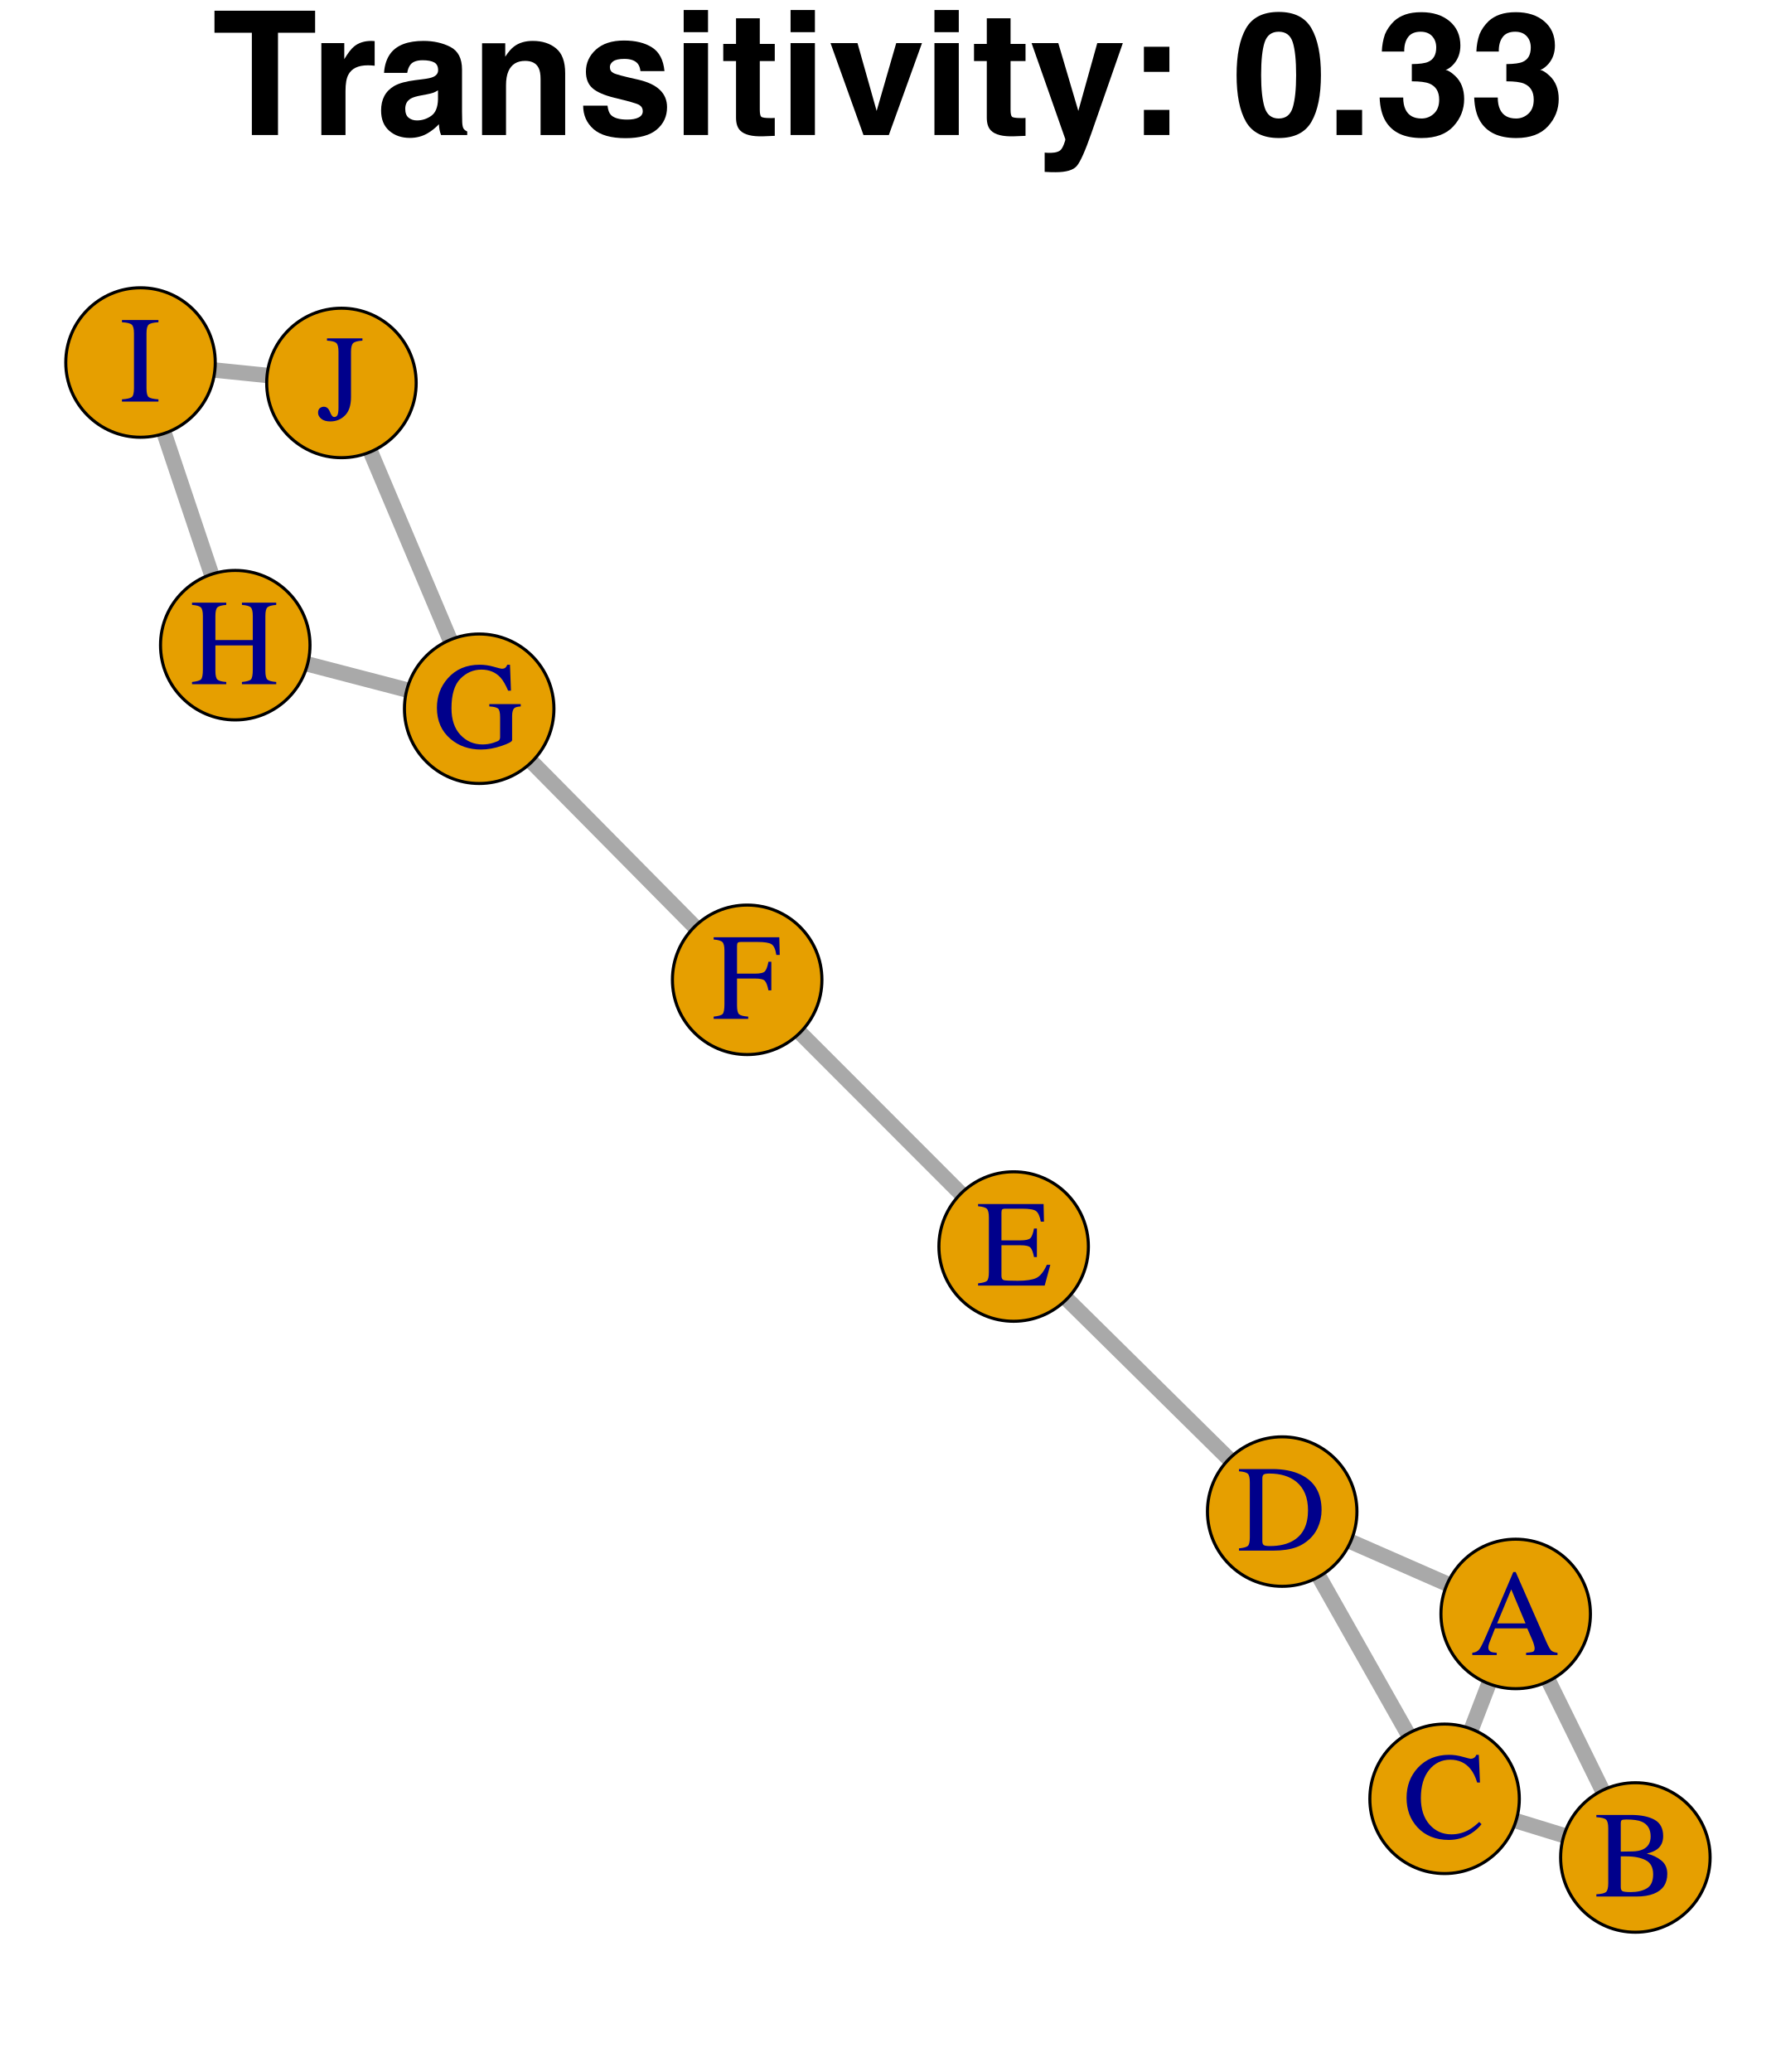
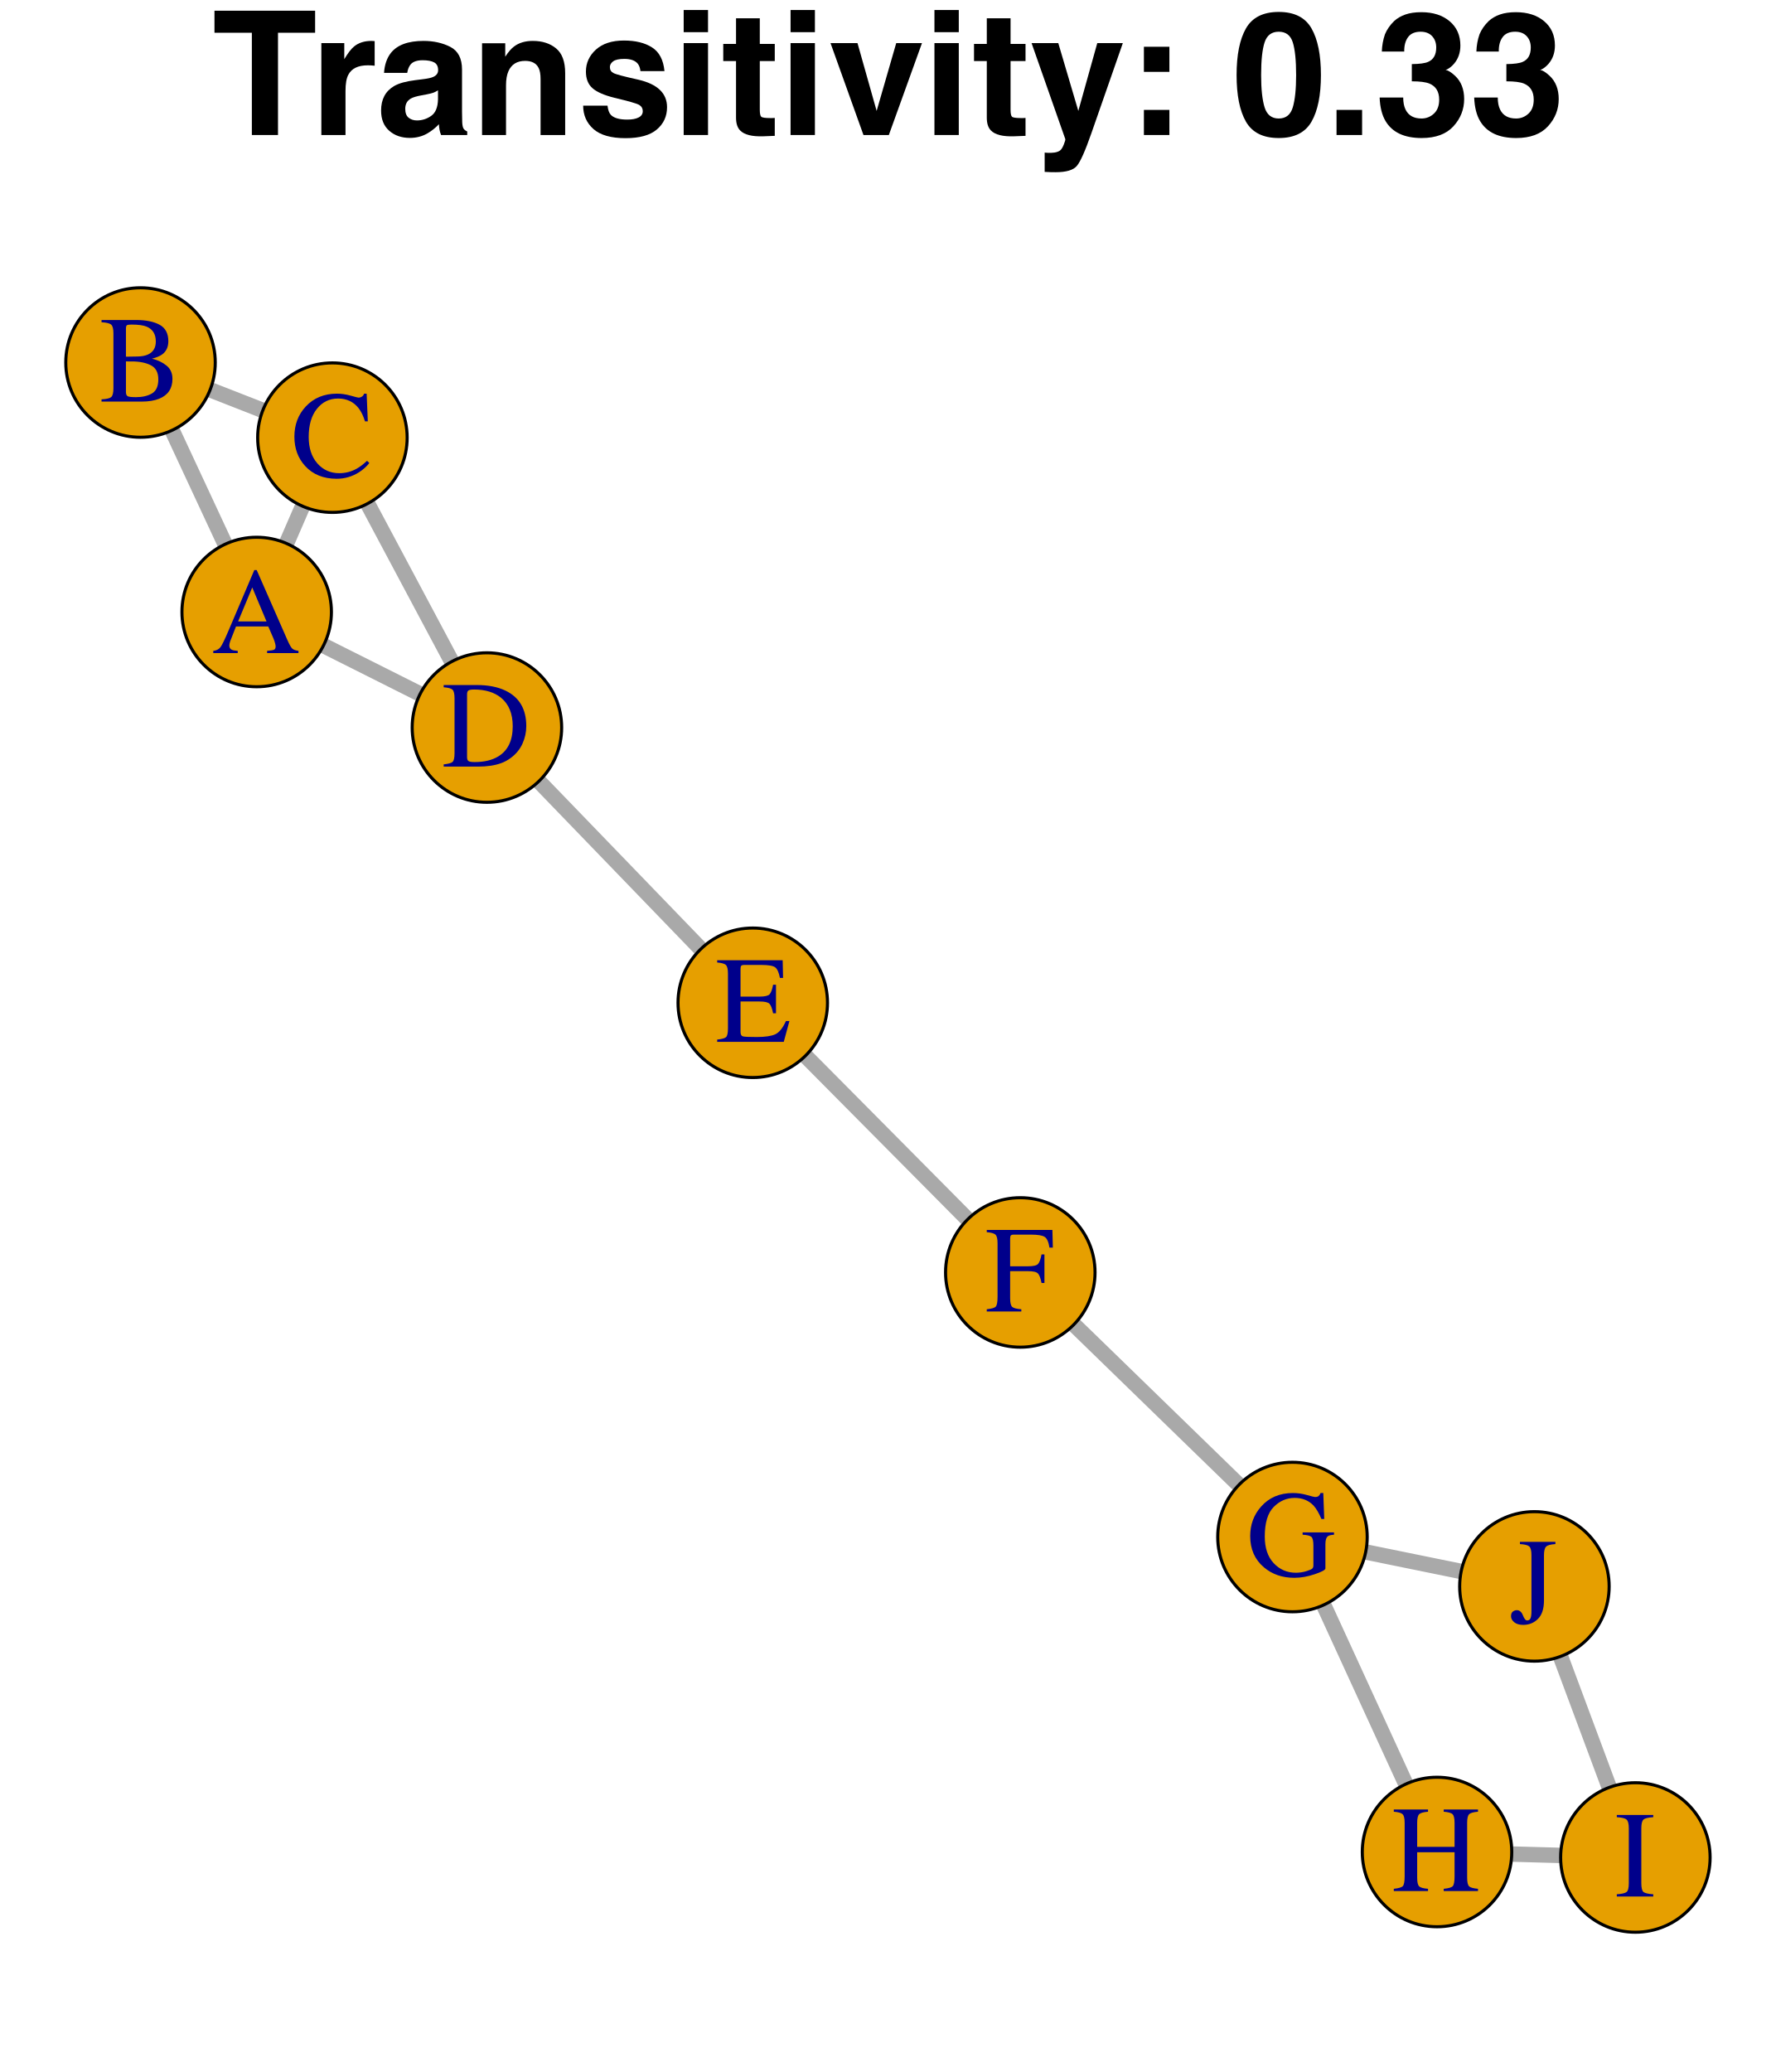
<svg xmlns="http://www.w3.org/2000/svg" xmlns:xlink="http://www.w3.org/1999/xlink" width="432" height="504" viewBox="0 0 432 504">
  <defs>
    <g>
      <g id="glyph-0-0">
        <path d="M 0.484 0 L 0.484 -19.844 L 20.969 -19.844 L 20.969 0 Z M 18.266 -2.703 L 18.266 -17.156 L 3.172 -17.156 L 3.172 -2.703 Z M 18.266 -2.703 " />
      </g>
      <g id="glyph-0-1">
        <path d="M 13.391 -7.703 L 9.922 -15.969 L 6.484 -7.703 Z M 0.438 0 L 0.438 -0.547 C 1.207 -0.629 1.785 -0.922 2.172 -1.422 C 2.555 -1.922 3.219 -3.273 4.156 -5.484 L 10.422 -20.203 L 11 -20.203 L 18.469 -3.188 C 18.969 -2.062 19.363 -1.363 19.656 -1.094 C 19.957 -0.82 20.461 -0.641 21.172 -0.547 L 21.172 0 L 13.531 0 L 13.531 -0.547 C 14.414 -0.617 14.984 -0.711 15.234 -0.828 C 15.484 -0.941 15.609 -1.219 15.609 -1.656 C 15.609 -1.801 15.562 -2.055 15.469 -2.422 C 15.375 -2.797 15.238 -3.191 15.062 -3.609 L 13.812 -6.484 L 5.969 -6.484 C 5.188 -4.523 4.719 -3.328 4.562 -2.891 C 4.414 -2.453 4.344 -2.109 4.344 -1.859 C 4.344 -1.348 4.547 -1 4.953 -0.812 C 5.203 -0.688 5.68 -0.598 6.391 -0.547 L 6.391 0 Z M 10.703 -20.203 Z M 10.703 -20.203 " />
      </g>
      <g id="glyph-0-2">
        <path d="M 8.922 -1.078 C 10.453 -1.078 11.734 -1.375 12.766 -1.969 C 13.805 -2.57 14.328 -3.719 14.328 -5.406 C 14.328 -7.082 13.719 -8.227 12.5 -8.844 C 11.289 -9.457 9.75 -9.766 7.875 -9.766 C 7.414 -9.766 7.125 -9.766 7 -9.766 C 6.883 -9.766 6.703 -9.77 6.453 -9.781 L 6.453 -2.312 C 6.453 -1.789 6.598 -1.453 6.891 -1.297 C 7.18 -1.148 7.859 -1.078 8.922 -1.078 Z M 0.516 -0.547 C 1.723 -0.609 2.504 -0.789 2.859 -1.094 C 3.223 -1.406 3.406 -2.125 3.406 -3.25 L 3.406 -16.594 C 3.406 -17.695 3.223 -18.406 2.859 -18.719 C 2.504 -19.039 1.723 -19.234 0.516 -19.297 L 0.516 -19.844 L 8.922 -19.844 C 11.328 -19.844 13.234 -19.457 14.641 -18.688 C 16.055 -17.914 16.766 -16.586 16.766 -14.703 C 16.766 -13.285 16.27 -12.211 15.281 -11.484 C 14.719 -11.066 13.883 -10.719 12.781 -10.438 C 14.156 -10.113 15.328 -9.562 16.297 -8.781 C 17.273 -8.008 17.766 -6.922 17.766 -5.516 C 17.766 -3.172 16.68 -1.562 14.516 -0.688 C 13.367 -0.227 11.961 0 10.297 0 L 0.516 0 Z M 9.297 -10.969 C 10.305 -10.988 11.145 -11.148 11.812 -11.453 C 13.082 -12.035 13.719 -13.086 13.719 -14.609 C 13.719 -16.391 12.984 -17.594 11.516 -18.219 C 10.703 -18.562 9.473 -18.734 7.828 -18.734 C 7.203 -18.734 6.816 -18.676 6.672 -18.562 C 6.523 -18.457 6.453 -18.172 6.453 -17.703 L 6.453 -10.922 Z M 9.297 -10.969 " />
      </g>
      <g id="glyph-0-3">
        <path d="M 11.109 -20.203 C 12.191 -20.203 13.301 -20.039 14.438 -19.719 C 15.582 -19.395 16.223 -19.234 16.359 -19.234 C 16.641 -19.234 16.906 -19.312 17.156 -19.469 C 17.414 -19.625 17.598 -19.867 17.703 -20.203 L 18.328 -20.203 L 18.609 -13.469 L 17.922 -13.469 C 17.516 -14.801 16.988 -15.879 16.344 -16.703 C 15.113 -18.242 13.457 -19.016 11.375 -19.016 C 9.281 -19.016 7.566 -18.18 6.234 -16.516 C 4.898 -14.859 4.234 -12.578 4.234 -9.672 C 4.234 -6.992 4.93 -4.852 6.328 -3.25 C 7.734 -1.656 9.508 -0.859 11.656 -0.859 C 13.207 -0.859 14.641 -1.234 15.953 -1.984 C 16.703 -2.398 17.523 -3.031 18.422 -3.875 L 18.984 -3.328 C 18.316 -2.484 17.492 -1.742 16.516 -1.109 C 14.828 -0.035 13.004 0.5 11.047 0.5 C 7.828 0.5 5.27 -0.531 3.375 -2.594 C 1.625 -4.5 0.75 -6.879 0.75 -9.734 C 0.75 -12.648 1.672 -15.098 3.516 -17.078 C 5.461 -19.16 7.992 -20.203 11.109 -20.203 Z M 11 -20.203 Z M 11 -20.203 " />
      </g>
      <g id="glyph-0-4">
        <path d="M 6.172 -2.312 C 6.172 -1.82 6.289 -1.5 6.531 -1.344 C 6.77 -1.188 7.266 -1.109 8.016 -1.109 C 10.359 -1.109 12.285 -1.57 13.797 -2.5 C 16.117 -3.926 17.281 -6.363 17.281 -9.812 C 17.281 -12.883 16.328 -15.203 14.422 -16.766 C 12.773 -18.086 10.598 -18.75 7.891 -18.75 C 7.223 -18.75 6.77 -18.676 6.531 -18.531 C 6.289 -18.383 6.172 -18.062 6.172 -17.562 Z M 0.484 -0.547 C 1.578 -0.66 2.289 -0.852 2.625 -1.125 C 2.957 -1.406 3.125 -2.113 3.125 -3.25 L 3.125 -16.594 C 3.125 -17.688 2.961 -18.391 2.641 -18.703 C 2.316 -19.016 1.598 -19.211 0.484 -19.297 L 0.484 -19.844 L 8.562 -19.844 C 11.289 -19.844 13.598 -19.395 15.484 -18.5 C 18.879 -16.883 20.578 -14.004 20.578 -9.859 C 20.578 -8.367 20.27 -6.945 19.656 -5.594 C 19.051 -4.25 18.133 -3.113 16.906 -2.188 C 16.125 -1.594 15.312 -1.145 14.469 -0.844 C 12.938 -0.281 11.051 0 8.812 0 L 0.484 0 Z M 0.484 -0.547 " />
      </g>
      <g id="glyph-0-5">
        <path d="M 0.344 -0.547 C 1.445 -0.66 2.16 -0.852 2.484 -1.125 C 2.805 -1.406 2.969 -2.113 2.969 -3.25 L 2.969 -16.594 C 2.969 -17.656 2.805 -18.348 2.484 -18.672 C 2.16 -19.004 1.445 -19.211 0.344 -19.297 L 0.344 -19.844 L 16.281 -19.844 L 16.375 -15.547 L 15.609 -15.547 C 15.359 -16.867 14.977 -17.723 14.469 -18.109 C 13.969 -18.504 12.836 -18.703 11.078 -18.703 L 7 -18.703 C 6.562 -18.703 6.289 -18.629 6.188 -18.484 C 6.082 -18.348 6.031 -18.086 6.031 -17.703 L 6.031 -11 L 10.656 -11 C 11.926 -11 12.738 -11.188 13.094 -11.562 C 13.445 -11.945 13.734 -12.723 13.953 -13.891 L 14.656 -13.891 L 14.656 -6.938 L 13.953 -6.938 C 13.723 -8.102 13.43 -8.875 13.078 -9.25 C 12.723 -9.625 11.914 -9.812 10.656 -9.812 L 6.031 -9.812 L 6.031 -2.391 C 6.031 -1.797 6.219 -1.441 6.594 -1.328 C 6.969 -1.223 8.094 -1.172 9.969 -1.172 C 12 -1.172 13.5 -1.391 14.469 -1.828 C 15.438 -2.273 16.305 -3.352 17.078 -5.062 L 17.922 -5.062 L 16.547 0 L 0.344 0 Z M 9.188 -19.844 Z M 9.188 -19.844 " />
      </g>
      <g id="glyph-0-6">
        <path d="M 0.344 -0.547 C 1.52 -0.672 2.25 -0.883 2.531 -1.188 C 2.82 -1.5 2.969 -2.305 2.969 -3.609 L 2.969 -16.594 C 2.969 -17.656 2.805 -18.348 2.484 -18.672 C 2.16 -19.004 1.445 -19.211 0.344 -19.297 L 0.344 -19.844 L 16.312 -19.844 L 16.422 -15.547 L 15.594 -15.547 C 15.383 -16.922 14.992 -17.789 14.422 -18.156 C 13.859 -18.52 12.742 -18.703 11.078 -18.703 L 6.969 -18.703 C 6.57 -18.703 6.316 -18.633 6.203 -18.5 C 6.086 -18.363 6.031 -18.098 6.031 -17.703 L 6.031 -11 L 10.375 -11 C 11.656 -11 12.469 -11.188 12.812 -11.562 C 13.164 -11.945 13.453 -12.723 13.672 -13.891 L 14.375 -13.891 L 14.375 -6.938 L 13.672 -6.938 C 13.441 -8.102 13.148 -8.875 12.797 -9.25 C 12.453 -9.625 11.645 -9.812 10.375 -9.812 L 6.031 -9.812 L 6.031 -3.25 C 6.031 -2.145 6.195 -1.438 6.531 -1.125 C 6.875 -0.82 7.613 -0.629 8.75 -0.547 L 8.75 0 L 0.344 0 Z M 0.344 -0.547 " />
      </g>
      <g id="glyph-0-7">
        <path d="M 11.109 -20.203 C 12.266 -20.203 13.406 -20.039 14.531 -19.719 C 15.656 -19.395 16.301 -19.234 16.469 -19.234 C 16.895 -19.234 17.195 -19.316 17.375 -19.484 C 17.562 -19.648 17.719 -19.891 17.844 -20.203 L 18.5 -20.203 L 18.734 -13.891 L 18.047 -13.891 C 17.43 -15.336 16.797 -16.422 16.141 -17.141 C 14.961 -18.391 13.426 -19.016 11.531 -19.016 C 9.602 -19.016 7.91 -18.285 6.453 -16.828 C 4.992 -15.367 4.266 -12.961 4.266 -9.609 C 4.266 -6.848 4.988 -4.691 6.438 -3.141 C 7.895 -1.586 9.695 -0.812 11.844 -0.812 C 12.195 -0.812 12.617 -0.844 13.109 -0.906 C 13.598 -0.977 14.062 -1.086 14.5 -1.234 C 15.219 -1.461 15.66 -1.66 15.828 -1.828 C 16.004 -2.004 16.094 -2.258 16.094 -2.594 L 16.094 -7.391 C 16.094 -8.535 15.93 -9.25 15.609 -9.531 C 15.285 -9.82 14.57 -10 13.469 -10.062 L 13.469 -10.625 L 21.109 -10.625 L 21.109 -10.062 C 20.367 -10.008 19.875 -9.891 19.625 -9.703 C 19.219 -9.391 19.016 -8.742 19.016 -7.766 L 19.016 -1.859 C 19.016 -1.504 18.148 -1.035 16.422 -0.453 C 14.703 0.129 13.047 0.422 11.453 0.422 C 8.523 0.422 6.055 -0.43 4.047 -2.141 C 1.828 -4.023 0.719 -6.555 0.719 -9.734 C 0.719 -12.523 1.602 -14.914 3.375 -16.906 C 5.312 -19.102 7.891 -20.203 11.109 -20.203 Z M 10.625 -20.203 Z M 10.625 -20.203 " />
      </g>
      <g id="glyph-0-8">
        <path d="M 0.484 -0.547 C 1.648 -0.672 2.379 -0.883 2.672 -1.188 C 2.973 -1.5 3.125 -2.305 3.125 -3.609 L 3.125 -16.594 C 3.125 -17.664 2.957 -18.363 2.625 -18.688 C 2.301 -19.008 1.586 -19.211 0.484 -19.297 L 0.484 -19.844 L 8.812 -19.844 L 8.812 -19.297 C 7.707 -19.211 6.988 -19.008 6.656 -18.688 C 6.332 -18.363 6.172 -17.664 6.172 -16.594 L 6.172 -10.75 L 15.266 -10.75 L 15.266 -16.594 C 15.266 -17.664 15.102 -18.363 14.781 -18.688 C 14.457 -19.008 13.738 -19.211 12.625 -19.297 L 12.625 -19.844 L 20.969 -19.844 L 20.969 -19.297 C 19.863 -19.211 19.145 -19.008 18.812 -18.688 C 18.488 -18.363 18.328 -17.664 18.328 -16.594 L 18.328 -3.25 C 18.328 -2.156 18.488 -1.453 18.812 -1.141 C 19.145 -0.836 19.863 -0.641 20.969 -0.547 L 20.969 0 L 12.625 0 L 12.625 -0.547 C 13.812 -0.66 14.547 -0.875 14.828 -1.188 C 15.117 -1.5 15.266 -2.305 15.266 -3.609 L 15.266 -9.438 L 6.172 -9.438 L 6.172 -3.25 C 6.172 -2.156 6.332 -1.453 6.656 -1.141 C 6.988 -0.828 7.707 -0.629 8.812 -0.547 L 8.812 0 L 0.484 0 Z M 0.484 -0.547 " />
      </g>
      <g id="glyph-0-9">
        <path d="M 0.484 -0.547 C 1.703 -0.629 2.492 -0.812 2.859 -1.094 C 3.223 -1.375 3.406 -2.094 3.406 -3.25 L 3.406 -16.594 C 3.406 -17.695 3.223 -18.406 2.859 -18.719 C 2.492 -19.039 1.703 -19.234 0.484 -19.297 L 0.484 -19.844 L 9.359 -19.844 L 9.359 -19.297 C 8.141 -19.234 7.348 -19.039 6.984 -18.719 C 6.629 -18.406 6.453 -17.695 6.453 -16.594 L 6.453 -3.25 C 6.453 -2.094 6.629 -1.375 6.984 -1.094 C 7.348 -0.812 8.141 -0.629 9.359 -0.547 L 9.359 0 L 0.484 0 Z M 4.922 -19.844 Z M 4.922 -19.844 " />
      </g>
      <g id="glyph-0-10">
        <path d="M 0.312 -1.734 C 0.312 -2.266 0.457 -2.645 0.75 -2.875 C 1.051 -3.102 1.375 -3.219 1.719 -3.219 C 2.383 -3.219 2.879 -2.801 3.203 -1.969 C 3.523 -1.133 3.867 -0.719 4.234 -0.719 C 4.617 -0.719 4.891 -0.891 5.047 -1.234 C 5.203 -1.578 5.281 -2.172 5.281 -3.016 L 5.281 -16.594 C 5.281 -17.707 5.098 -18.422 4.734 -18.734 C 4.367 -19.047 3.617 -19.234 2.484 -19.297 L 2.484 -19.844 L 11.109 -19.844 L 11.109 -19.297 C 9.941 -19.223 9.188 -19.016 8.844 -18.672 C 8.5 -18.328 8.328 -17.633 8.328 -16.594 L 8.328 -5.578 C 8.328 -3.566 7.844 -2.078 6.875 -1.109 C 5.906 -0.129 4.707 0.359 3.281 0.359 C 2.344 0.359 1.613 0.145 1.094 -0.281 C 0.57 -0.719 0.312 -1.203 0.312 -1.734 Z M 0.312 -1.734 " />
      </g>
      <g id="glyph-1-0">
        <path d="M 3.156 0 L 3.156 -30.234 L 27.5 -30.234 L 27.5 0 Z M 23.734 -3.781 L 23.734 -26.453 L 6.938 -26.453 L 6.938 -3.781 Z M 23.734 -3.781 " />
      </g>
      <g id="glyph-1-1">
        <path d="M 25.156 -30.234 L 25.156 -24.875 L 16.125 -24.875 L 16.125 0 L 9.766 0 L 9.766 -24.875 L 0.672 -24.875 L 0.672 -30.234 Z M 25.156 -30.234 " />
      </g>
      <g id="glyph-1-2">
        <path d="M 14.875 -22.891 C 14.977 -22.891 15.066 -22.883 15.141 -22.875 C 15.223 -22.863 15.391 -22.852 15.641 -22.844 L 15.641 -16.859 C 15.273 -16.898 14.945 -16.926 14.656 -16.938 C 14.375 -16.945 14.145 -16.953 13.969 -16.953 C 11.613 -16.953 10.035 -16.188 9.234 -14.656 C 8.773 -13.801 8.547 -12.477 8.547 -10.688 L 8.547 0 L 2.672 0 L 2.672 -22.359 L 8.25 -22.359 L 8.25 -18.453 C 9.145 -19.941 9.93 -20.961 10.609 -21.516 C 11.703 -22.43 13.125 -22.891 14.875 -22.891 Z M 14.875 -22.891 " />
      </g>
      <g id="glyph-1-3">
        <path d="M 15.047 -10.875 C 14.68 -10.633 14.312 -10.441 13.938 -10.297 C 13.562 -10.16 13.047 -10.031 12.391 -9.906 L 11.078 -9.656 C 9.848 -9.438 8.961 -9.172 8.422 -8.859 C 7.523 -8.328 7.078 -7.5 7.078 -6.375 C 7.078 -5.375 7.352 -4.648 7.906 -4.203 C 8.457 -3.766 9.129 -3.547 9.922 -3.547 C 11.18 -3.547 12.336 -3.914 13.391 -4.656 C 14.453 -5.395 15.004 -6.742 15.047 -8.703 Z M 11.5 -13.594 C 12.582 -13.727 13.359 -13.898 13.828 -14.109 C 14.66 -14.461 15.078 -15.016 15.078 -15.766 C 15.078 -16.68 14.758 -17.312 14.125 -17.656 C 13.488 -18.008 12.555 -18.188 11.328 -18.188 C 9.941 -18.188 8.961 -17.848 8.391 -17.172 C 7.973 -16.66 7.695 -15.973 7.562 -15.109 L 1.922 -15.109 C 2.047 -17.066 2.594 -18.676 3.562 -19.938 C 5.113 -21.906 7.77 -22.891 11.531 -22.891 C 13.977 -22.891 16.148 -22.406 18.047 -21.438 C 19.941 -20.457 20.891 -18.625 20.891 -15.938 L 20.891 -5.688 C 20.891 -4.969 20.906 -4.102 20.938 -3.094 C 20.977 -2.332 21.094 -1.812 21.281 -1.531 C 21.477 -1.258 21.77 -1.035 22.156 -0.859 L 22.156 0 L 15.797 0 C 15.617 -0.445 15.492 -0.867 15.422 -1.266 C 15.348 -1.66 15.297 -2.113 15.266 -2.625 C 14.453 -1.75 13.52 -1.004 12.469 -0.391 C 11.207 0.336 9.785 0.703 8.203 0.703 C 6.18 0.703 4.508 0.125 3.188 -1.031 C 1.863 -2.188 1.203 -3.828 1.203 -5.953 C 1.203 -8.691 2.266 -10.68 4.391 -11.922 C 5.547 -12.586 7.254 -13.062 9.516 -13.344 Z M 11.812 -22.953 Z M 11.812 -22.953 " />
      </g>
      <g id="glyph-1-4">
        <path d="M 15.109 -22.891 C 17.422 -22.891 19.312 -22.281 20.781 -21.062 C 22.25 -19.852 22.984 -17.848 22.984 -15.047 L 22.984 0 L 17 0 L 17 -13.594 C 17 -14.77 16.844 -15.672 16.531 -16.297 C 15.957 -17.453 14.863 -18.031 13.25 -18.031 C 11.27 -18.031 9.91 -17.188 9.172 -15.5 C 8.785 -14.613 8.594 -13.477 8.594 -12.094 L 8.594 0 L 2.766 0 L 2.766 -22.312 L 8.406 -22.312 L 8.406 -19.047 C 9.156 -20.203 9.867 -21.031 10.547 -21.531 C 11.742 -22.438 13.266 -22.891 15.109 -22.891 Z M 12.969 -22.953 Z M 12.969 -22.953 " />
      </g>
      <g id="glyph-1-5">
        <path d="M 7.281 -7.141 C 7.406 -6.098 7.672 -5.359 8.078 -4.922 C 8.805 -4.141 10.145 -3.75 12.094 -3.75 C 13.25 -3.75 14.164 -3.922 14.844 -4.266 C 15.52 -4.609 15.859 -5.117 15.859 -5.797 C 15.859 -6.453 15.582 -6.953 15.031 -7.297 C 14.488 -7.641 12.457 -8.227 8.938 -9.062 C 6.406 -9.695 4.625 -10.484 3.594 -11.422 C 2.551 -12.348 2.031 -13.688 2.031 -15.438 C 2.031 -17.508 2.836 -19.285 4.453 -20.766 C 6.078 -22.242 8.359 -22.984 11.297 -22.984 C 14.086 -22.984 16.359 -22.426 18.109 -21.312 C 19.867 -20.195 20.879 -18.273 21.141 -15.547 L 15.297 -15.547 C 15.211 -16.297 15 -16.891 14.656 -17.328 C 14.02 -18.117 12.926 -18.516 11.375 -18.516 C 10.102 -18.516 9.195 -18.316 8.656 -17.922 C 8.125 -17.523 7.859 -17.062 7.859 -16.531 C 7.859 -15.863 8.145 -15.379 8.719 -15.078 C 9.289 -14.766 11.32 -14.223 14.812 -13.453 C 17.133 -12.91 18.875 -12.082 20.031 -10.969 C 21.188 -9.852 21.766 -8.453 21.766 -6.766 C 21.766 -4.555 20.938 -2.75 19.281 -1.344 C 17.633 0.062 15.094 0.766 11.656 0.766 C 8.133 0.766 5.535 0.023 3.859 -1.453 C 2.191 -2.941 1.359 -4.836 1.359 -7.141 Z M 11.75 -22.953 Z M 11.75 -22.953 " />
      </g>
      <g id="glyph-1-6">
        <path d="M 8.734 -25.016 L 2.812 -25.016 L 2.812 -30.406 L 8.734 -30.406 Z M 2.812 -22.359 L 8.734 -22.359 L 8.734 0 L 2.812 0 Z M 2.812 -22.359 " />
      </g>
      <g id="glyph-1-7">
        <path d="M 0.438 -17.984 L 0.438 -22.156 L 3.547 -22.156 L 3.547 -28.391 L 9.328 -28.391 L 9.328 -22.156 L 12.969 -22.156 L 12.969 -17.984 L 9.328 -17.984 L 9.328 -6.172 C 9.328 -5.254 9.441 -4.68 9.672 -4.453 C 9.91 -4.234 10.625 -4.125 11.812 -4.125 C 11.988 -4.125 12.176 -4.125 12.375 -4.125 C 12.57 -4.133 12.77 -4.145 12.969 -4.156 L 12.969 0.203 L 10.188 0.312 C 7.426 0.406 5.539 -0.07 4.531 -1.125 C 3.875 -1.801 3.547 -2.832 3.547 -4.219 L 3.547 -17.984 Z M 0.438 -17.984 " />
      </g>
      <g id="glyph-1-8">
        <path d="M 16.516 -22.359 L 22.781 -22.359 L 14.719 0 L 8.547 0 L 0.531 -22.359 L 7.094 -22.359 L 11.75 -5.859 Z M 16.516 -22.359 " />
      </g>
      <g id="glyph-1-9">
        <path d="M 3.625 4.281 L 4.375 4.328 C 4.945 4.359 5.488 4.336 6 4.266 C 6.52 4.191 6.961 4.035 7.328 3.797 C 7.66 3.566 7.973 3.082 8.266 2.344 C 8.566 1.602 8.691 1.148 8.641 0.984 L 0.438 -22.359 L 6.938 -22.359 L 11.812 -5.859 L 16.422 -22.359 L 22.641 -22.359 L 14.969 -0.375 C 13.488 3.863 12.316 6.492 11.453 7.516 C 10.598 8.535 8.879 9.047 6.297 9.047 C 5.773 9.047 5.359 9.039 5.047 9.031 C 4.734 9.031 4.258 9.008 3.625 8.969 Z M 11.547 -22.953 Z M 11.547 -22.953 " />
      </g>
      <g id="glyph-1-10">
        <path d="M 4.766 -21.469 L 10.969 -21.469 L 10.969 -15.359 L 4.766 -15.359 Z M 4.766 -6.109 L 10.969 -6.109 L 10.969 0 L 4.766 0 Z M 4.766 -6.109 " />
      </g>
      <g id="glyph-1-11">
</g>
      <g id="glyph-1-12">
        <path d="M 7.281 -14.578 C 7.281 -11.16 7.562 -8.547 8.125 -6.734 C 8.688 -4.922 9.832 -4.016 11.562 -4.016 C 13.301 -4.016 14.441 -4.922 14.984 -6.734 C 15.523 -8.547 15.797 -11.16 15.797 -14.578 C 15.797 -18.16 15.523 -20.812 14.984 -22.531 C 14.441 -24.258 13.301 -25.125 11.562 -25.125 C 9.832 -25.125 8.688 -24.258 8.125 -22.531 C 7.562 -20.812 7.281 -18.16 7.281 -14.578 Z M 11.562 -29.938 C 15.352 -29.938 18.008 -28.602 19.531 -25.938 C 21.062 -23.27 21.828 -19.484 21.828 -14.578 C 21.828 -9.672 21.062 -5.891 19.531 -3.234 C 18.008 -0.586 15.352 0.734 11.562 0.734 C 7.781 0.734 5.125 -0.586 3.594 -3.234 C 2.07 -5.891 1.312 -9.672 1.312 -14.578 C 1.312 -19.484 2.07 -23.27 3.594 -25.938 C 5.125 -28.602 7.781 -29.938 11.562 -29.938 Z M 11.562 -29.938 " />
      </g>
      <g id="glyph-1-13">
        <path d="M 2.625 -6.109 L 8.844 -6.109 L 8.844 0 L 2.625 0 Z M 2.625 -6.109 " />
      </g>
      <g id="glyph-1-14">
        <path d="M 6.844 -9.125 C 6.844 -7.938 7.035 -6.953 7.422 -6.172 C 8.129 -4.734 9.422 -4.016 11.297 -4.016 C 12.441 -4.016 13.441 -4.406 14.297 -5.188 C 15.16 -5.977 15.594 -7.113 15.594 -8.594 C 15.594 -10.551 14.797 -11.859 13.203 -12.516 C 12.305 -12.879 10.883 -13.062 8.938 -13.062 L 8.938 -17.25 C 10.844 -17.27 12.172 -17.453 12.922 -17.797 C 14.223 -18.367 14.875 -19.531 14.875 -21.281 C 14.875 -22.414 14.539 -23.336 13.875 -24.047 C 13.207 -24.766 12.273 -25.125 11.078 -25.125 C 9.691 -25.125 8.676 -24.688 8.031 -23.812 C 7.383 -22.938 7.07 -21.766 7.094 -20.297 L 1.641 -20.297 C 1.691 -21.773 1.945 -23.176 2.406 -24.5 C 2.883 -25.664 3.633 -26.742 4.656 -27.734 C 5.414 -28.422 6.32 -28.945 7.375 -29.312 C 8.438 -29.688 9.734 -29.875 11.266 -29.875 C 14.109 -29.875 16.398 -29.141 18.141 -27.672 C 19.879 -26.203 20.75 -24.234 20.75 -21.766 C 20.75 -20.016 20.234 -18.535 19.203 -17.328 C 18.547 -16.578 17.859 -16.066 17.141 -15.797 C 17.672 -15.797 18.438 -15.336 19.438 -14.422 C 20.926 -13.035 21.672 -11.145 21.672 -8.75 C 21.672 -6.238 20.801 -4.031 19.062 -2.125 C 17.32 -0.219 14.742 0.734 11.328 0.734 C 7.109 0.734 4.18 -0.641 2.547 -3.391 C 1.68 -4.848 1.203 -6.758 1.109 -9.125 Z M 6.844 -9.125 " />
      </g>
    </g>
  </defs>
  <rect x="-43.2" y="-50.4" width="518.4" height="604.8" fill="rgb(100%, 100%, 100%)" fill-opacity="1" />
-   <path fill="none" stroke-width="3.75" stroke-linecap="round" stroke-linejoin="round" stroke="rgb(66.275%, 66.275%, 66.275%)" stroke-opacity="1" stroke-miterlimit="10" d="M 376.727 408.898 L 389.801 435.5 " />
-   <path fill="none" stroke-width="3.75" stroke-linecap="round" stroke-linejoin="round" stroke="rgb(66.275%, 66.275%, 66.275%)" stroke-opacity="1" stroke-miterlimit="10" d="M 362.18 409.547 L 357.938 420.578 " />
-   <path fill="none" stroke-width="3.75" stroke-linecap="round" stroke-linejoin="round" stroke="rgb(66.275%, 66.275%, 66.275%)" stroke-opacity="1" stroke-miterlimit="10" d="M 352.055 385.281 L 328.559 374.98 " />
-   <path fill="none" stroke-width="3.75" stroke-linecap="round" stroke-linejoin="round" stroke="rgb(66.275%, 66.275%, 66.275%)" stroke-opacity="1" stroke-miterlimit="10" d="M 380.438 446.477 L 368.789 442.895 " />
-   <path fill="none" stroke-width="3.75" stroke-linecap="round" stroke-linejoin="round" stroke="rgb(66.275%, 66.275%, 66.275%)" stroke-opacity="1" stroke-miterlimit="10" d="M 342.461 421.723 L 320.855 383.508 " />
-   <path fill="none" stroke-width="3.75" stroke-linecap="round" stroke-linejoin="round" stroke="rgb(66.275%, 66.275%, 66.275%)" stroke-opacity="1" stroke-miterlimit="10" d="M 298.965 354.91 L 259.52 315.98 " />
-   <path fill="none" stroke-width="3.75" stroke-linecap="round" stroke-linejoin="round" stroke="rgb(66.275%, 66.275%, 66.275%)" stroke-opacity="1" stroke-miterlimit="10" d="M 233.73 290.348 L 194.609 251.195 " />
-   <path fill="none" stroke-width="3.75" stroke-linecap="round" stroke-linejoin="round" stroke="rgb(66.275%, 66.275%, 66.275%)" stroke-opacity="1" stroke-miterlimit="10" d="M 168.973 225.402 L 129.348 185.324 " />
-   <path fill="none" stroke-width="3.75" stroke-linecap="round" stroke-linejoin="round" stroke="rgb(66.275%, 66.275%, 66.275%)" stroke-opacity="1" stroke-miterlimit="10" d="M 98.969 167.812 L 74.82 161.52 " />
-   <path fill="none" stroke-width="3.75" stroke-linecap="round" stroke-linejoin="round" stroke="rgb(66.275%, 66.275%, 66.275%)" stroke-opacity="1" stroke-miterlimit="10" d="M 109.484 155.648 L 90.141 109.898 " />
-   <path fill="none" stroke-width="3.75" stroke-linecap="round" stroke-linejoin="round" stroke="rgb(66.275%, 66.275%, 66.275%)" stroke-opacity="1" stroke-miterlimit="10" d="M 51.449 139.695 L 39.961 105.422 " />
-   <path fill="none" stroke-width="3.75" stroke-linecap="round" stroke-linejoin="round" stroke="rgb(66.275%, 66.275%, 66.275%)" stroke-opacity="1" stroke-miterlimit="10" d="M 52.27 90.02 L 64.969 91.312 " />
-   <path fill-rule="nonzero" fill="rgb(90.196%, 62.353%, 0%)" fill-opacity="1" stroke-width="0.75" stroke-linecap="round" stroke-linejoin="round" stroke="rgb(0%, 0%, 0%)" stroke-opacity="1" stroke-miterlimit="10" d="M 386.887 392.578 C 386.887 402.621 378.746 410.762 368.707 410.762 C 358.664 410.762 350.523 402.621 350.523 392.578 C 350.523 382.539 358.664 374.398 368.707 374.398 C 378.746 374.398 386.887 382.539 386.887 392.578 " />
+   <path fill="none" stroke-width="3.75" stroke-linecap="round" stroke-linejoin="round" stroke="rgb(66.275%, 66.275%, 66.275%)" stroke-opacity="1" stroke-miterlimit="10" d="M 54.766 132.383 L 41.855 104.664 " />
+   <path fill="none" stroke-width="3.75" stroke-linecap="round" stroke-linejoin="round" stroke="rgb(66.275%, 66.275%, 66.275%)" stroke-opacity="1" stroke-miterlimit="10" d="M 69.684 132.188 L 73.617 123.133 " />
+   <path fill="none" stroke-width="3.75" stroke-linecap="round" stroke-linejoin="round" stroke="rgb(66.275%, 66.275%, 66.275%)" stroke-opacity="1" stroke-miterlimit="10" d="M 78.691 157.02 L 102.195 168.816 " />
+   <path fill="none" stroke-width="3.75" stroke-linecap="round" stroke-linejoin="round" stroke="rgb(66.275%, 66.275%, 66.275%)" stroke-opacity="1" stroke-miterlimit="10" d="M 51.113 94.809 L 63.934 99.828 " />
+   <path fill="none" stroke-width="3.75" stroke-linecap="round" stroke-linejoin="round" stroke="rgb(66.275%, 66.275%, 66.275%)" stroke-opacity="1" stroke-miterlimit="10" d="M 89.414 122.5 L 109.895 160.926 " />
+   <path fill="none" stroke-width="3.75" stroke-linecap="round" stroke-linejoin="round" stroke="rgb(66.275%, 66.275%, 66.275%)" stroke-opacity="1" stroke-miterlimit="10" d="M 131.078 190.047 L 170.484 230.844 " />
+   <path fill="none" stroke-width="3.75" stroke-linecap="round" stroke-linejoin="round" stroke="rgb(66.275%, 66.275%, 66.275%)" stroke-opacity="1" stroke-miterlimit="10" d="M 195.922 256.824 L 235.391 296.609 " />
+   <path fill="none" stroke-width="3.75" stroke-linecap="round" stroke-linejoin="round" stroke="rgb(66.275%, 66.275%, 66.275%)" stroke-opacity="1" stroke-miterlimit="10" d="M 261.234 322.188 L 301.367 361.199 " />
+   <path fill="none" stroke-width="3.75" stroke-linecap="round" stroke-linejoin="round" stroke="rgb(66.275%, 66.275%, 66.275%)" stroke-opacity="1" stroke-miterlimit="10" d="M 321.988 390.395 L 341.984 433.961 " />
+   <path fill="none" stroke-width="3.75" stroke-linecap="round" stroke-linejoin="round" stroke="rgb(66.275%, 66.275%, 66.275%)" stroke-opacity="1" stroke-miterlimit="10" d="M 332.219 377.508 L 355.445 382.246 " />
+   <path fill="none" stroke-width="3.75" stroke-linecap="round" stroke-linejoin="round" stroke="rgb(66.275%, 66.275%, 66.275%)" stroke-opacity="1" stroke-miterlimit="10" d="M 367.746 450.988 L 379.645 451.316 " />
+   <path fill="none" stroke-width="3.75" stroke-linecap="round" stroke-linejoin="round" stroke="rgb(66.275%, 66.275%, 66.275%)" stroke-opacity="1" stroke-miterlimit="10" d="M 391.473 434.781 L 379.605 402.918 " />
+   <path fill-rule="nonzero" fill="rgb(90.196%, 62.353%, 0%)" fill-opacity="1" stroke-width="0.75" stroke-linecap="round" stroke-linejoin="round" stroke="rgb(0%, 0%, 0%)" stroke-opacity="1" stroke-miterlimit="10" d="M 80.621 148.863 C 80.621 158.906 72.48 167.047 62.441 167.047 C 52.398 167.047 44.258 158.906 44.258 148.863 C 44.258 138.824 52.398 130.684 62.441 130.684 C 72.48 130.684 80.621 138.824 80.621 148.863 " />
+   <path fill-rule="nonzero" fill="rgb(90.196%, 62.353%, 0%)" fill-opacity="1" stroke-width="0.75" stroke-linecap="round" stroke-linejoin="round" stroke="rgb(0%, 0%, 0%)" stroke-opacity="1" stroke-miterlimit="10" d="M 52.363 88.184 C 52.363 98.223 44.223 106.363 34.184 106.363 C 24.141 106.363 16 98.223 16 88.184 C 16 78.141 24.141 70 34.184 70 C 44.223 70 52.363 78.141 52.363 88.184 " />
+   <path fill-rule="nonzero" fill="rgb(90.196%, 62.353%, 0%)" fill-opacity="1" stroke-width="0.75" stroke-linecap="round" stroke-linejoin="round" stroke="rgb(0%, 0%, 0%)" stroke-opacity="1" stroke-miterlimit="10" d="M 99.043 106.457 C 99.043 116.5 90.902 124.637 80.863 124.637 C 70.82 124.637 62.68 116.5 62.68 106.457 C 62.68 96.414 70.82 88.273 80.863 88.273 C 90.902 88.273 99.043 96.414 99.043 106.457 " />
+   <path fill-rule="nonzero" fill="rgb(90.196%, 62.353%, 0%)" fill-opacity="1" stroke-width="0.75" stroke-linecap="round" stroke-linejoin="round" stroke="rgb(0%, 0%, 0%)" stroke-opacity="1" stroke-miterlimit="10" d="M 136.629 176.973 C 136.629 187.012 128.488 195.152 118.445 195.152 C 108.402 195.152 100.266 187.012 100.266 176.973 C 100.266 166.93 108.402 158.789 118.445 158.789 C 128.488 158.789 136.629 166.93 136.629 176.973 " />
+   <path fill-rule="nonzero" fill="rgb(90.196%, 62.353%, 0%)" fill-opacity="1" stroke-width="0.75" stroke-linecap="round" stroke-linejoin="round" stroke="rgb(0%, 0%, 0%)" stroke-opacity="1" stroke-miterlimit="10" d="M 201.297 243.918 C 201.297 253.961 193.156 262.102 183.113 262.102 C 173.074 262.102 164.934 253.961 164.934 243.918 C 164.934 233.879 173.074 225.738 183.113 225.738 C 193.156 225.738 201.297 233.879 201.297 243.918 " />
+   <path fill-rule="nonzero" fill="rgb(90.196%, 62.353%, 0%)" fill-opacity="1" stroke-width="0.75" stroke-linecap="round" stroke-linejoin="round" stroke="rgb(0%, 0%, 0%)" stroke-opacity="1" stroke-miterlimit="10" d="M 266.379 309.516 C 266.379 319.555 258.238 327.695 248.195 327.695 C 238.156 327.695 230.016 319.555 230.016 309.516 C 230.016 299.473 238.156 291.332 248.195 291.332 C 258.238 291.332 266.379 299.473 266.379 309.516 " />
+   <path fill-rule="nonzero" fill="rgb(90.196%, 62.353%, 0%)" fill-opacity="1" stroke-width="0.75" stroke-linecap="round" stroke-linejoin="round" stroke="rgb(0%, 0%, 0%)" stroke-opacity="1" stroke-miterlimit="10" d="M 332.586 373.871 C 332.586 383.914 324.445 392.055 314.402 392.055 C 304.359 392.055 296.223 383.914 296.223 373.871 C 296.223 363.828 304.359 355.688 314.402 355.688 C 324.445 355.688 332.586 363.828 332.586 373.871 " />
+   <path fill-rule="nonzero" fill="rgb(90.196%, 62.353%, 0%)" fill-opacity="1" stroke-width="0.75" stroke-linecap="round" stroke-linejoin="round" stroke="rgb(0%, 0%, 0%)" stroke-opacity="1" stroke-miterlimit="10" d="M 367.75 450.484 C 367.75 460.527 359.609 468.668 349.57 468.668 C 339.527 468.668 331.387 460.527 331.387 450.484 C 331.387 440.445 339.527 432.305 349.57 432.305 C 359.609 432.305 367.75 440.445 367.75 450.484 " />
  <path fill-rule="nonzero" fill="rgb(90.196%, 62.353%, 0%)" fill-opacity="1" stroke-width="0.75" stroke-linecap="round" stroke-linejoin="round" stroke="rgb(0%, 0%, 0%)" stroke-opacity="1" stroke-miterlimit="10" d="M 416 451.816 C 416 461.859 407.859 470 397.816 470 C 387.777 470 379.637 461.859 379.637 451.816 C 379.637 441.777 387.777 433.637 397.816 433.637 C 407.859 433.637 416 441.777 416 451.816 " />
-   <path fill-rule="nonzero" fill="rgb(90.196%, 62.353%, 0%)" fill-opacity="1" stroke-width="0.75" stroke-linecap="round" stroke-linejoin="round" stroke="rgb(0%, 0%, 0%)" stroke-opacity="1" stroke-miterlimit="10" d="M 369.59 437.551 C 369.59 447.59 361.449 455.73 351.41 455.73 C 341.367 455.73 333.227 447.59 333.227 437.551 C 333.227 427.508 341.367 419.367 351.41 419.367 C 361.449 419.367 369.59 427.508 369.59 437.551 " />
-   <path fill-rule="nonzero" fill="rgb(90.196%, 62.353%, 0%)" fill-opacity="1" stroke-width="0.75" stroke-linecap="round" stroke-linejoin="round" stroke="rgb(0%, 0%, 0%)" stroke-opacity="1" stroke-miterlimit="10" d="M 330.086 367.68 C 330.086 377.723 321.945 385.863 311.906 385.863 C 301.863 385.863 293.723 377.723 293.723 367.68 C 293.723 357.641 301.863 349.5 311.906 349.5 C 321.945 349.5 330.086 357.641 330.086 367.68 " />
-   <path fill-rule="nonzero" fill="rgb(90.196%, 62.353%, 0%)" fill-opacity="1" stroke-width="0.75" stroke-linecap="round" stroke-linejoin="round" stroke="rgb(0%, 0%, 0%)" stroke-opacity="1" stroke-miterlimit="10" d="M 264.762 303.211 C 264.762 313.25 256.621 321.391 246.582 321.391 C 236.539 321.391 228.398 313.25 228.398 303.211 C 228.398 293.168 236.539 285.027 246.582 285.027 C 256.621 285.027 264.762 293.168 264.762 303.211 " />
-   <path fill-rule="nonzero" fill="rgb(90.196%, 62.353%, 0%)" fill-opacity="1" stroke-width="0.75" stroke-linecap="round" stroke-linejoin="round" stroke="rgb(0%, 0%, 0%)" stroke-opacity="1" stroke-miterlimit="10" d="M 199.941 238.332 C 199.941 248.375 191.801 256.516 181.758 256.516 C 171.715 256.516 163.574 248.375 163.574 238.332 C 163.574 228.293 171.715 220.152 181.758 220.152 C 191.801 220.152 199.941 228.293 199.941 238.332 " />
-   <path fill-rule="nonzero" fill="rgb(90.196%, 62.353%, 0%)" fill-opacity="1" stroke-width="0.75" stroke-linecap="round" stroke-linejoin="round" stroke="rgb(0%, 0%, 0%)" stroke-opacity="1" stroke-miterlimit="10" d="M 134.746 172.395 C 134.746 182.438 126.605 190.578 116.562 190.578 C 106.52 190.578 98.383 182.438 98.383 172.395 C 98.383 162.355 106.52 154.215 116.562 154.215 C 126.605 154.215 134.746 162.355 134.746 172.395 " />
-   <path fill-rule="nonzero" fill="rgb(90.196%, 62.353%, 0%)" fill-opacity="1" stroke-width="0.75" stroke-linecap="round" stroke-linejoin="round" stroke="rgb(0%, 0%, 0%)" stroke-opacity="1" stroke-miterlimit="10" d="M 75.41 156.934 C 75.41 166.977 67.27 175.117 57.227 175.117 C 47.184 175.117 39.047 166.977 39.047 156.934 C 39.047 146.891 47.184 138.754 57.227 138.754 C 67.27 138.754 75.41 146.891 75.41 156.934 " />
-   <path fill-rule="nonzero" fill="rgb(90.196%, 62.353%, 0%)" fill-opacity="1" stroke-width="0.75" stroke-linecap="round" stroke-linejoin="round" stroke="rgb(0%, 0%, 0%)" stroke-opacity="1" stroke-miterlimit="10" d="M 52.363 88.184 C 52.363 98.223 44.223 106.363 34.184 106.363 C 24.141 106.363 16 98.223 16 88.184 C 16 78.141 24.141 70 34.184 70 C 44.223 70 52.363 78.141 52.363 88.184 " />
-   <path fill-rule="nonzero" fill="rgb(90.196%, 62.353%, 0%)" fill-opacity="1" stroke-width="0.75" stroke-linecap="round" stroke-linejoin="round" stroke="rgb(0%, 0%, 0%)" stroke-opacity="1" stroke-miterlimit="10" d="M 101.242 93.152 C 101.242 103.191 93.102 111.332 83.059 111.332 C 73.016 111.332 64.875 103.191 64.875 93.152 C 64.875 83.109 73.016 74.969 83.059 74.969 C 93.102 74.969 101.242 83.109 101.242 93.152 " />
+   <path fill-rule="nonzero" fill="rgb(90.196%, 62.353%, 0%)" fill-opacity="1" stroke-width="0.75" stroke-linecap="round" stroke-linejoin="round" stroke="rgb(0%, 0%, 0%)" stroke-opacity="1" stroke-miterlimit="10" d="M 391.441 385.883 C 391.441 395.922 383.301 404.062 373.258 404.062 C 363.219 404.062 355.078 395.922 355.078 385.883 C 355.078 375.84 363.219 367.699 373.258 367.699 C 383.301 367.699 391.441 375.84 391.441 385.883 " />
  <g fill="rgb(0%, 0%, 54.51%)" fill-opacity="1">
-     <use xlink:href="#glyph-0-1" x="357.707" y="402.578" />
+     <use xlink:href="#glyph-0-1" x="51.441" y="158.863" />
  </g>
  <g fill="rgb(0%, 0%, 54.51%)" fill-opacity="1">
-     <use xlink:href="#glyph-0-2" x="387.816" y="461.316" />
+     <use xlink:href="#glyph-0-2" x="24.184" y="97.684" />
  </g>
  <g fill="rgb(0%, 0%, 54.51%)" fill-opacity="1">
-     <use xlink:href="#glyph-0-3" x="341.41" y="447.051" />
+     <use xlink:href="#glyph-0-3" x="70.863" y="115.957" />
  </g>
  <g fill="rgb(0%, 0%, 54.51%)" fill-opacity="1">
-     <use xlink:href="#glyph-0-4" x="300.906" y="377.18" />
+     <use xlink:href="#glyph-0-4" x="107.445" y="186.473" />
  </g>
  <g fill="rgb(0%, 0%, 54.51%)" fill-opacity="1">
-     <use xlink:href="#glyph-0-5" x="237.582" y="312.711" />
+     <use xlink:href="#glyph-0-5" x="174.113" y="253.418" />
  </g>
  <g fill="rgb(0%, 0%, 54.51%)" fill-opacity="1">
-     <use xlink:href="#glyph-0-6" x="173.258" y="247.832" />
+     <use xlink:href="#glyph-0-6" x="239.695" y="319.016" />
  </g>
  <g fill="rgb(0%, 0%, 54.51%)" fill-opacity="1">
-     <use xlink:href="#glyph-0-7" x="105.562" y="181.895" />
+     <use xlink:href="#glyph-0-7" x="303.402" y="383.371" />
  </g>
  <g fill="rgb(0%, 0%, 54.51%)" fill-opacity="1">
-     <use xlink:href="#glyph-0-8" x="46.227" y="166.434" />
+     <use xlink:href="#glyph-0-8" x="338.57" y="459.984" />
  </g>
  <g fill="rgb(0%, 0%, 54.51%)" fill-opacity="1">
-     <use xlink:href="#glyph-0-9" x="29.184" y="97.684" />
+     <use xlink:href="#glyph-0-9" x="392.816" y="461.316" />
  </g>
  <g fill="rgb(0%, 0%, 54.51%)" fill-opacity="1">
-     <use xlink:href="#glyph-0-10" x="77.059" y="102.152" />
+     <use xlink:href="#glyph-0-10" x="367.258" y="394.883" />
  </g>
  <g fill="rgb(0%, 0%, 0%)" fill-opacity="1">
    <use xlink:href="#glyph-1-1" x="51.5" y="32.841" />
    <use xlink:href="#glyph-1-2" x="75.5" y="32.841" />
    <use xlink:href="#glyph-1-3" x="91.5" y="32.841" />
    <use xlink:href="#glyph-1-4" x="114.5" y="32.841" />
    <use xlink:href="#glyph-1-5" x="140.5" y="32.841" />
    <use xlink:href="#glyph-1-6" x="163.5" y="32.841" />
    <use xlink:href="#glyph-1-7" x="175.5" y="32.841" />
    <use xlink:href="#glyph-1-6" x="189.5" y="32.841" />
    <use xlink:href="#glyph-1-8" x="201.5" y="32.841" />
    <use xlink:href="#glyph-1-6" x="224.5" y="32.841" />
    <use xlink:href="#glyph-1-7" x="236.5" y="32.841" />
    <use xlink:href="#glyph-1-9" x="250.5" y="32.841" />
    <use xlink:href="#glyph-1-10" x="273.5" y="32.841" />
    <use xlink:href="#glyph-1-11" x="287.5" y="32.841" />
    <use xlink:href="#glyph-1-12" x="299.5" y="32.841" />
    <use xlink:href="#glyph-1-13" x="322.5" y="32.841" />
    <use xlink:href="#glyph-1-14" x="334.5" y="32.841" />
    <use xlink:href="#glyph-1-14" x="357.5" y="32.841" />
  </g>
</svg>
